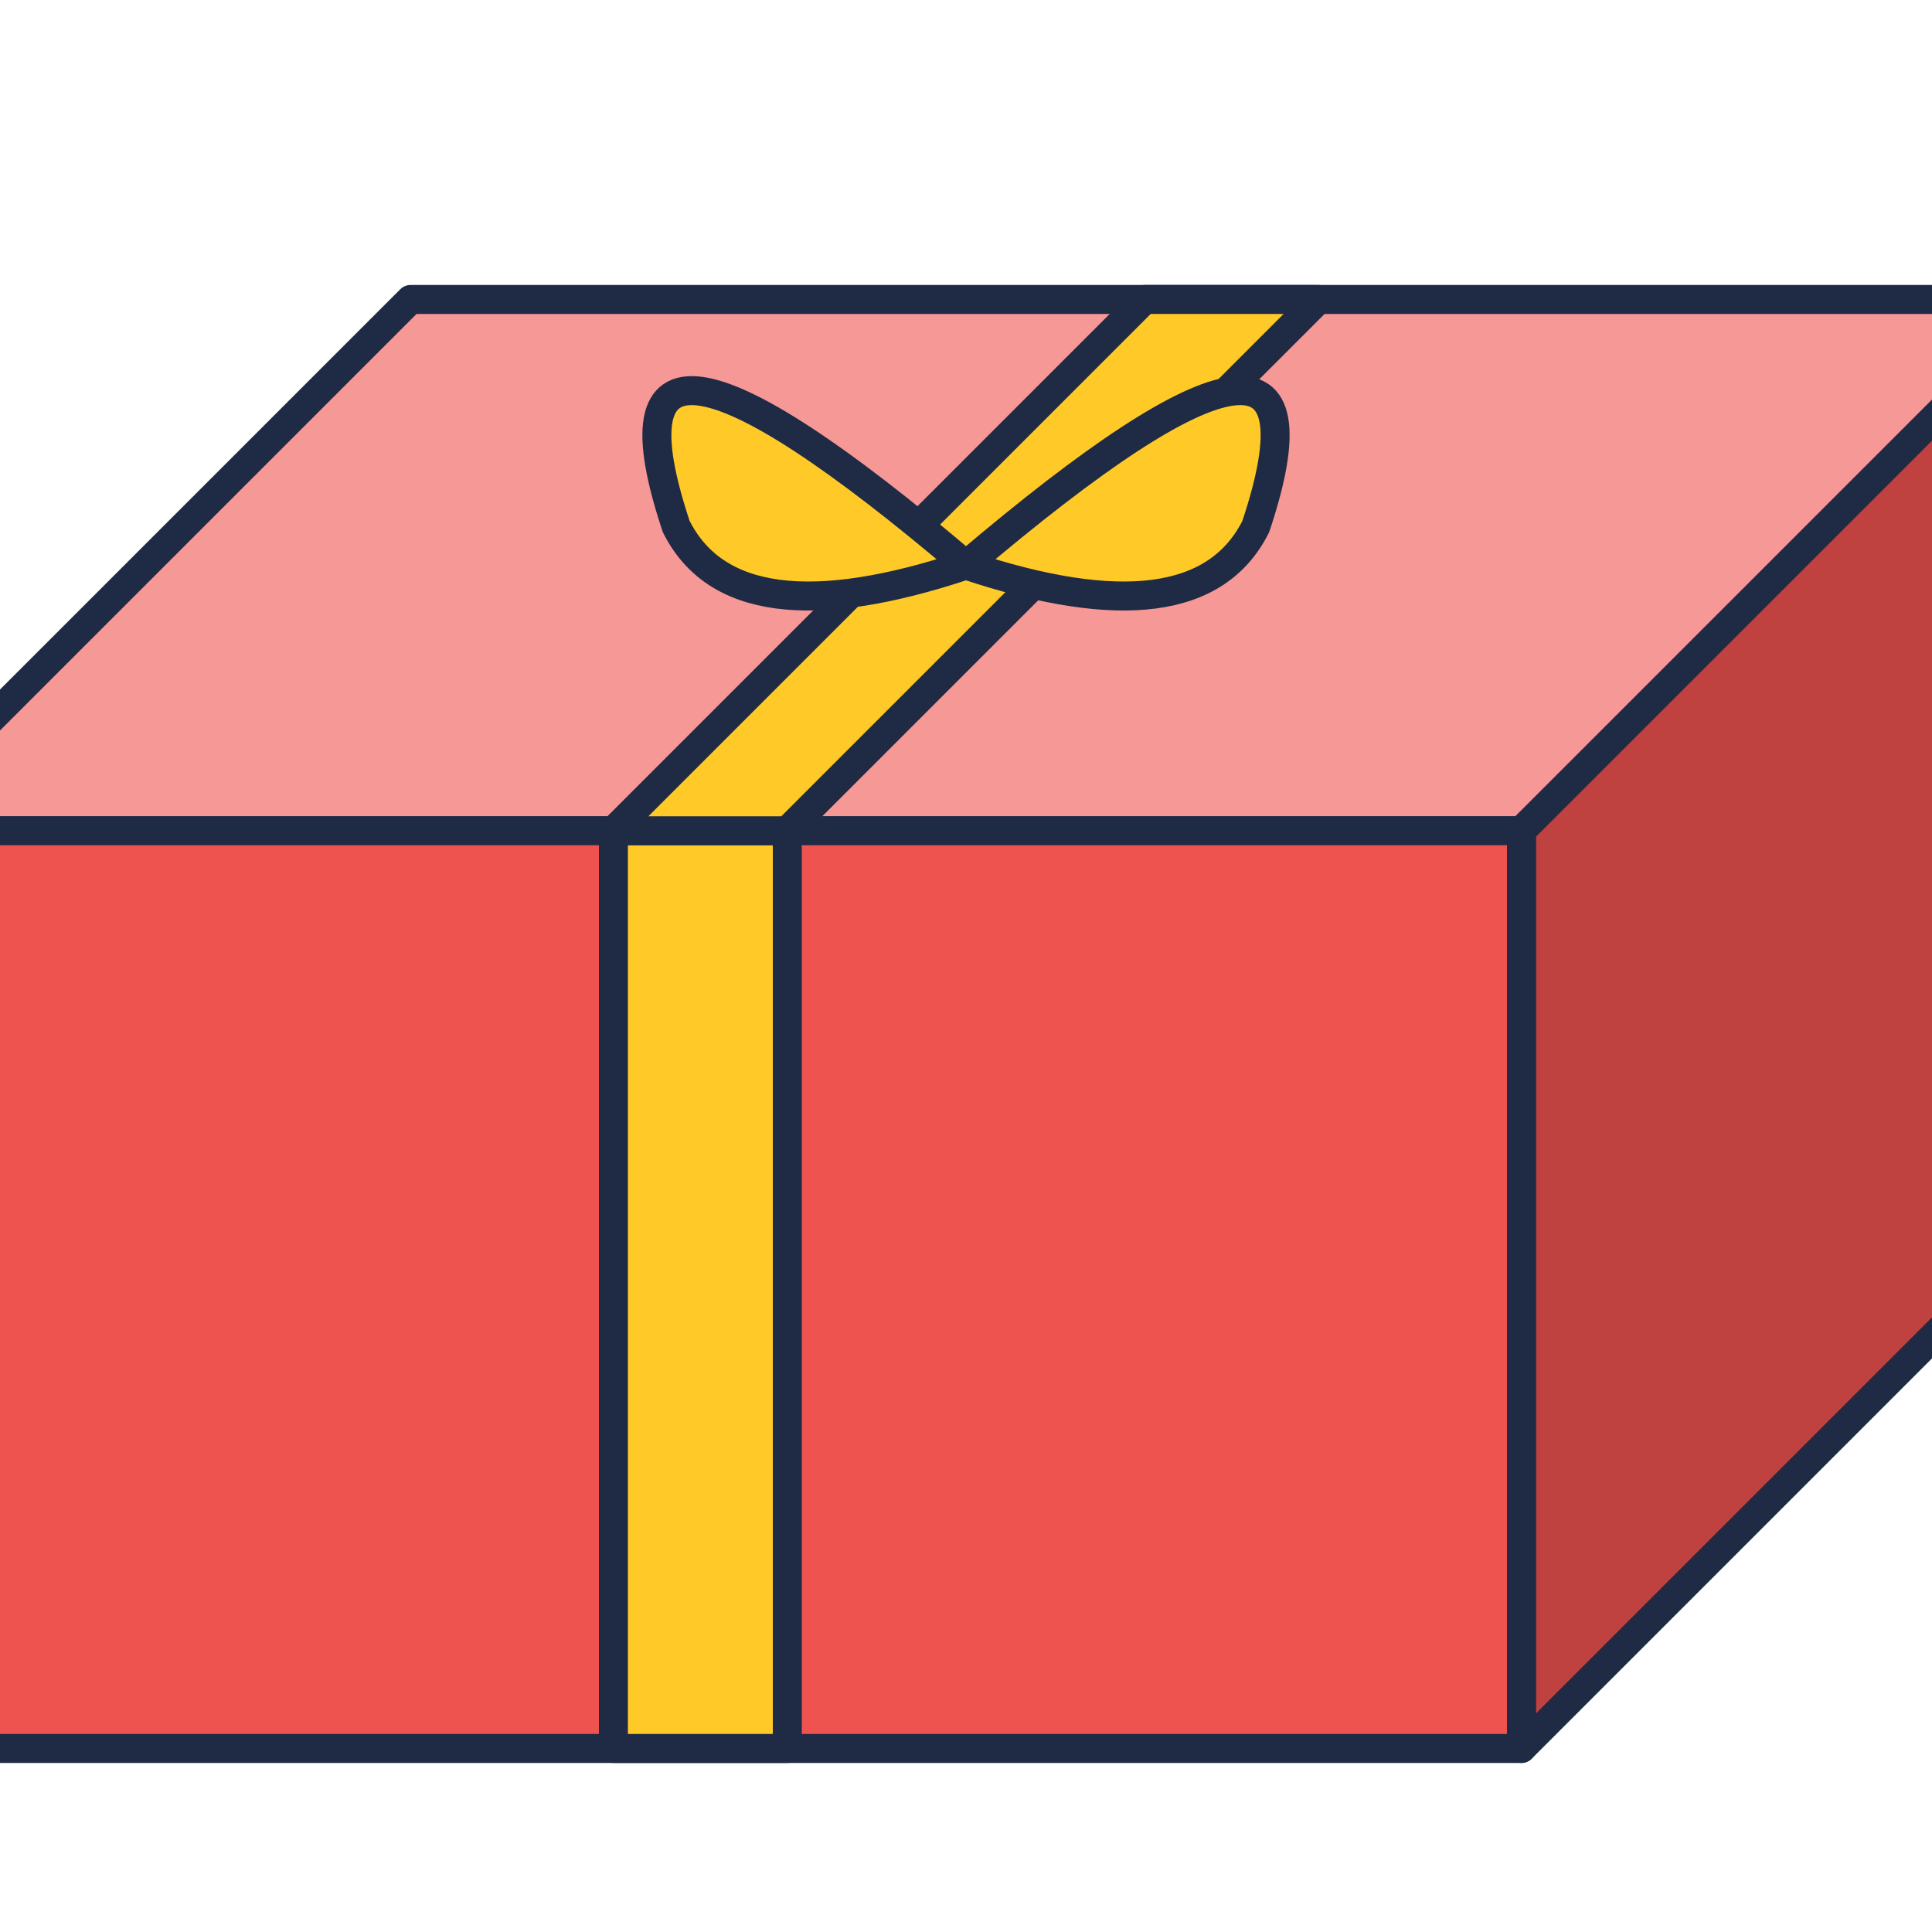
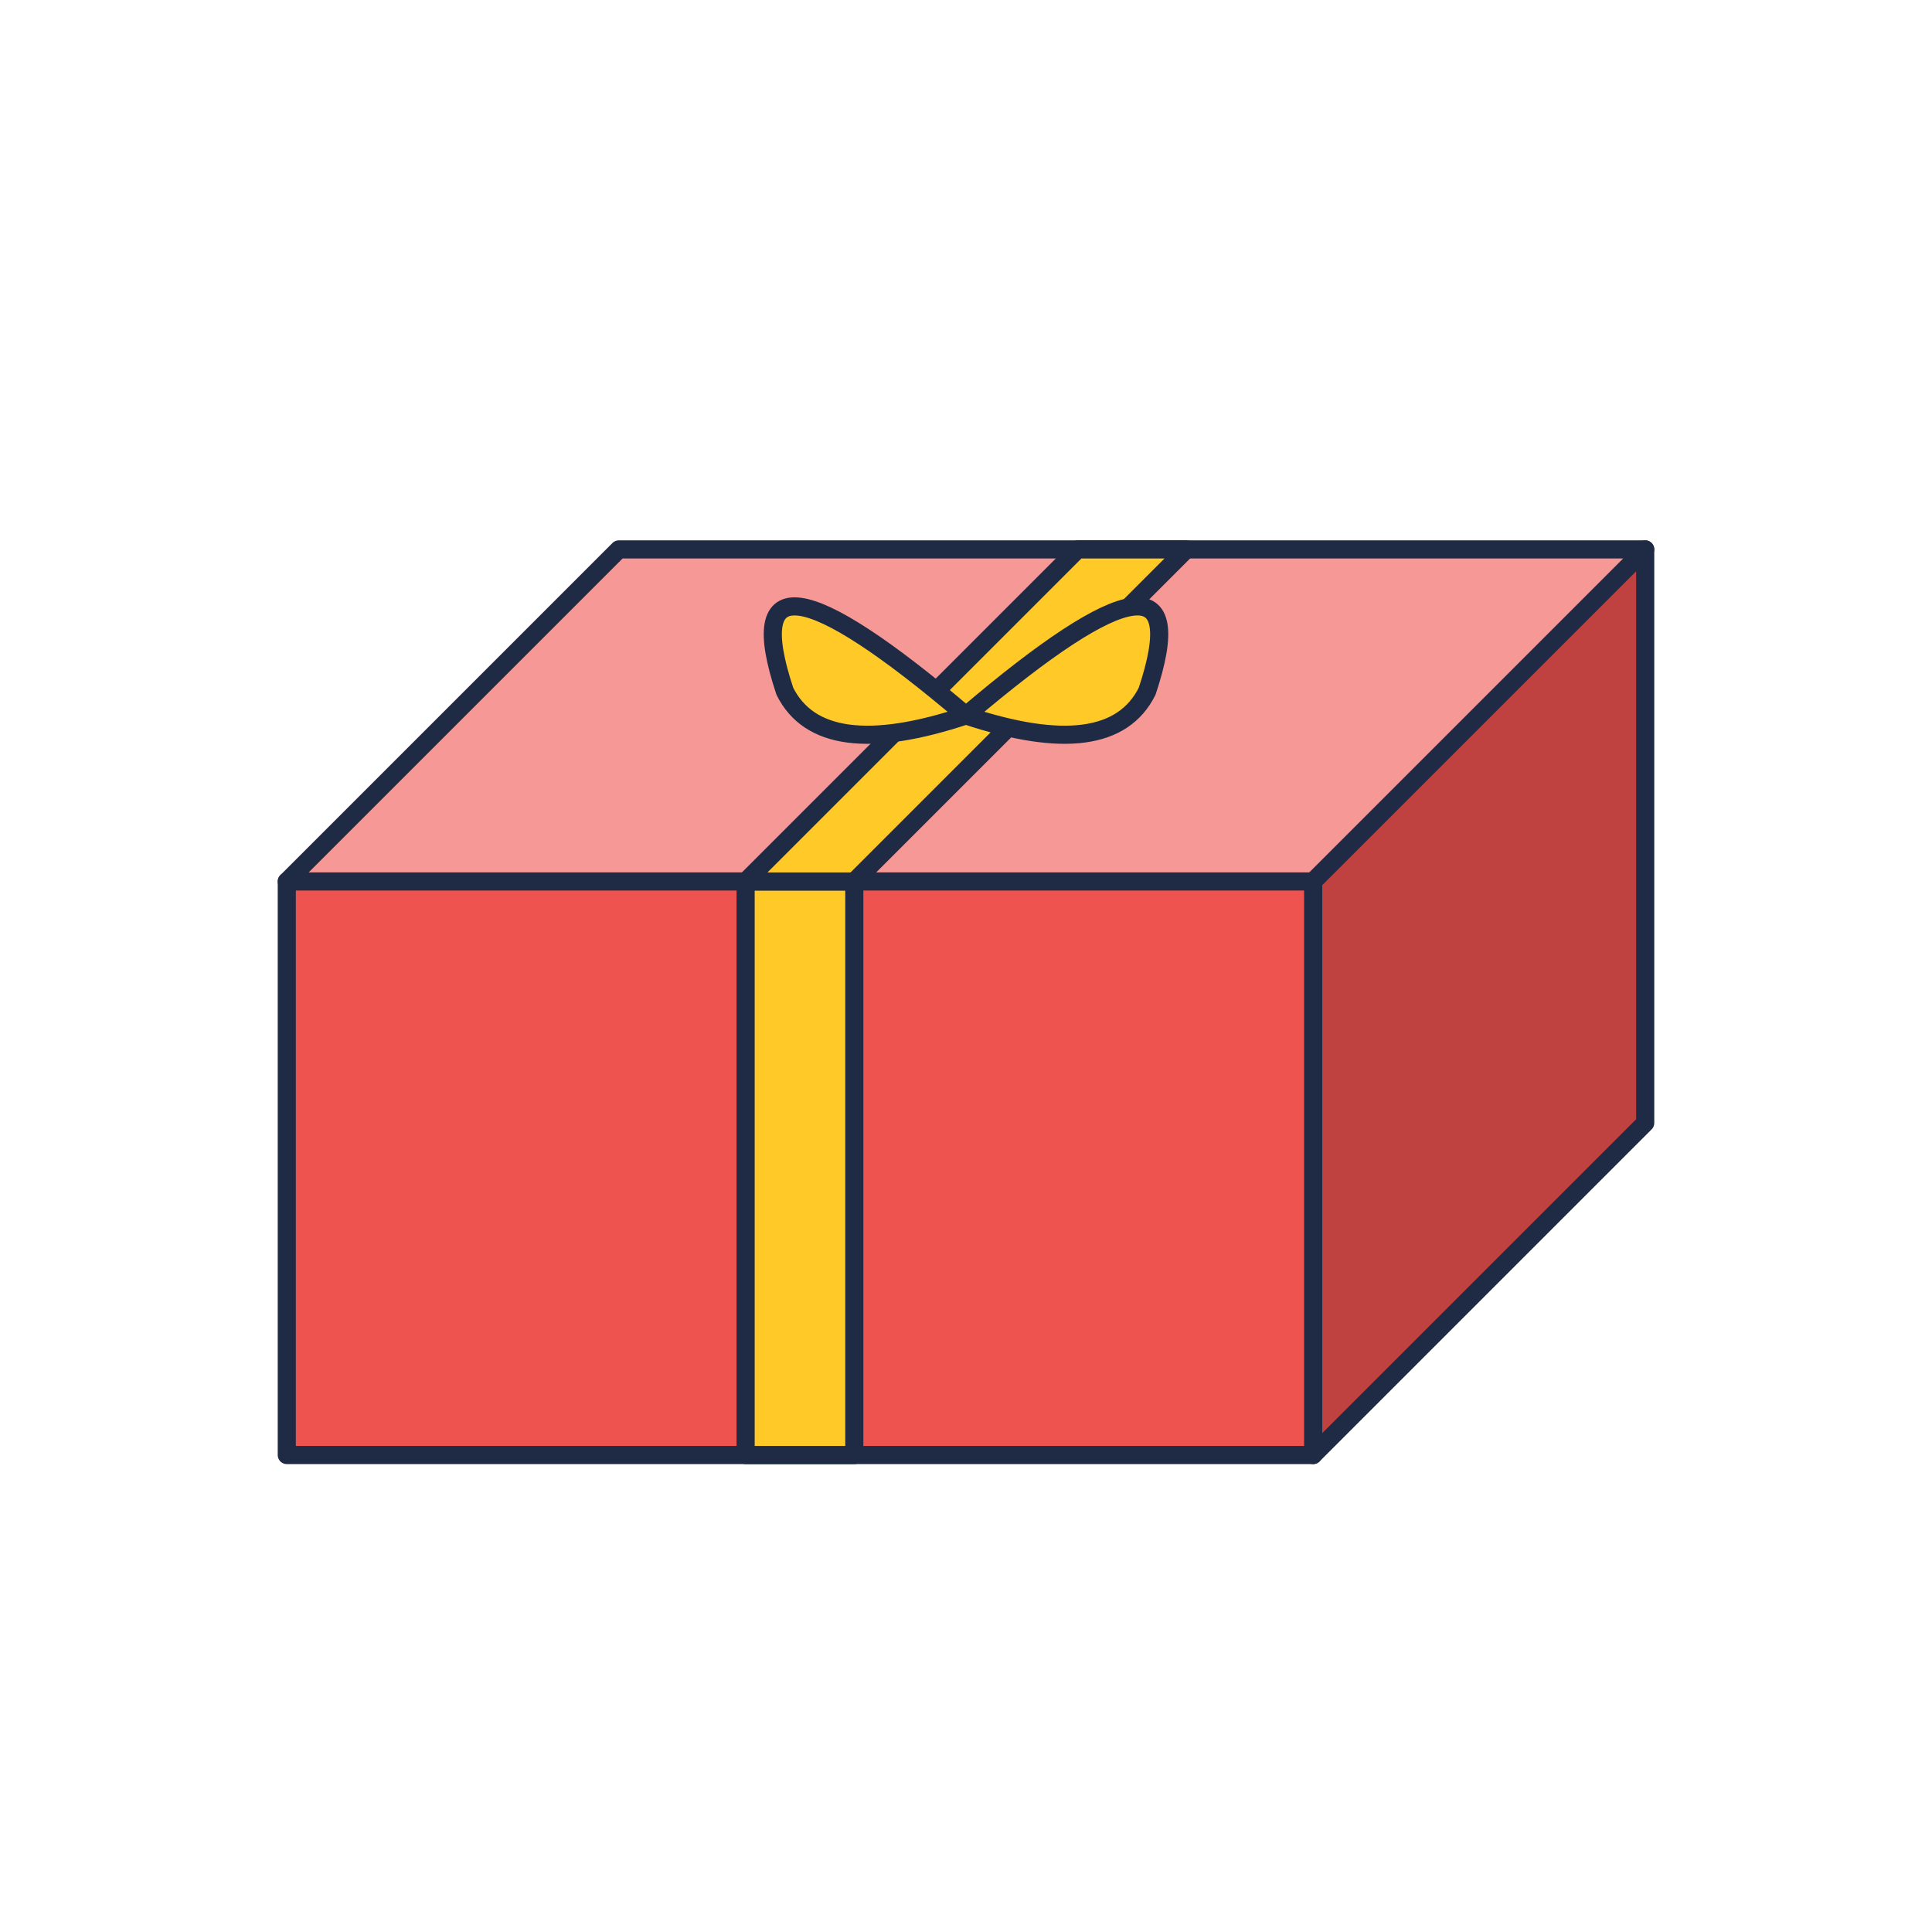
- <svg xmlns="http://www.w3.org/2000/svg" viewBox="60 0 200 200" width="200" height="200">
+ <svg xmlns="http://www.w3.org/2000/svg" viewBox="0 -60 320 320" width="200" height="200">
+   <rect x="0" y="-60" width="320" height="320" fill="#ffffff" />
  <defs />
  <rect width="320" height="200" fill="#ffffff" />
  <polygon points="47.5,86.0 102.5,31.0 272.5,31.0 217.5,86.0" fill="#f59896" stroke="#1f2a44" stroke-width="3" stroke-linejoin="round" />
  <polygon points="217.5,86.0 272.5,31.0 272.5,126.0 217.5,181.0" fill="#bf4240" stroke="#1f2a44" stroke-width="3" stroke-linejoin="round" />
  <rect x="47.5" y="86.0" width="170" height="95" fill="#ef5350" stroke="#1f2a44" stroke-width="3" stroke-linejoin="round" />
  <rect x="123.5" y="86.0" width="18" height="95" fill="#ffca28" stroke="#1f2a44" stroke-width="3" stroke-linejoin="round" />
  <polygon points="123.5,86.0 141.5,86.0 196.5,31.0 178.5,31.0" fill="#ffca28" stroke="#1f2a44" stroke-width="3" stroke-linejoin="round" />
  <path d="M160.0,58.5 q-40,-34 -30,-4 q6,12 30,4Z M160.0,58.5 q40,-34 30,-4 q-6,12 -30,4Z" fill="#ffca28" stroke="#1f2a44" stroke-width="3" stroke-linejoin="round" />
</svg>
